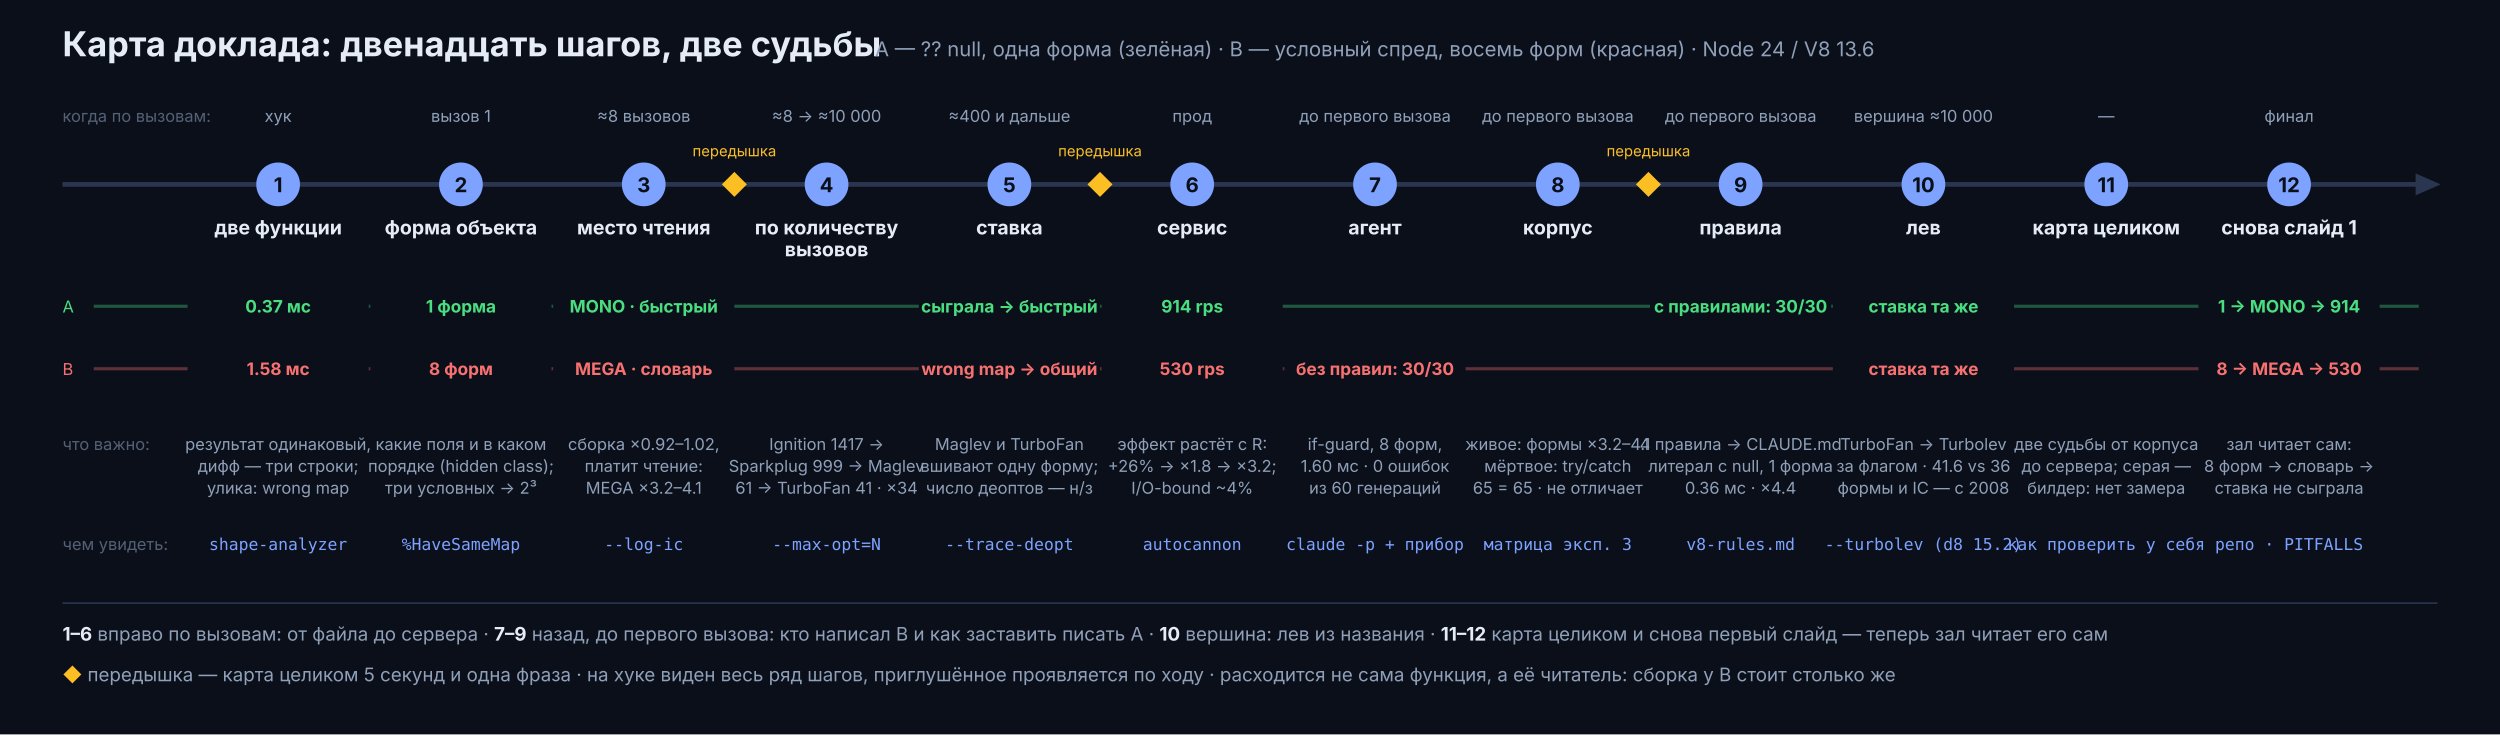
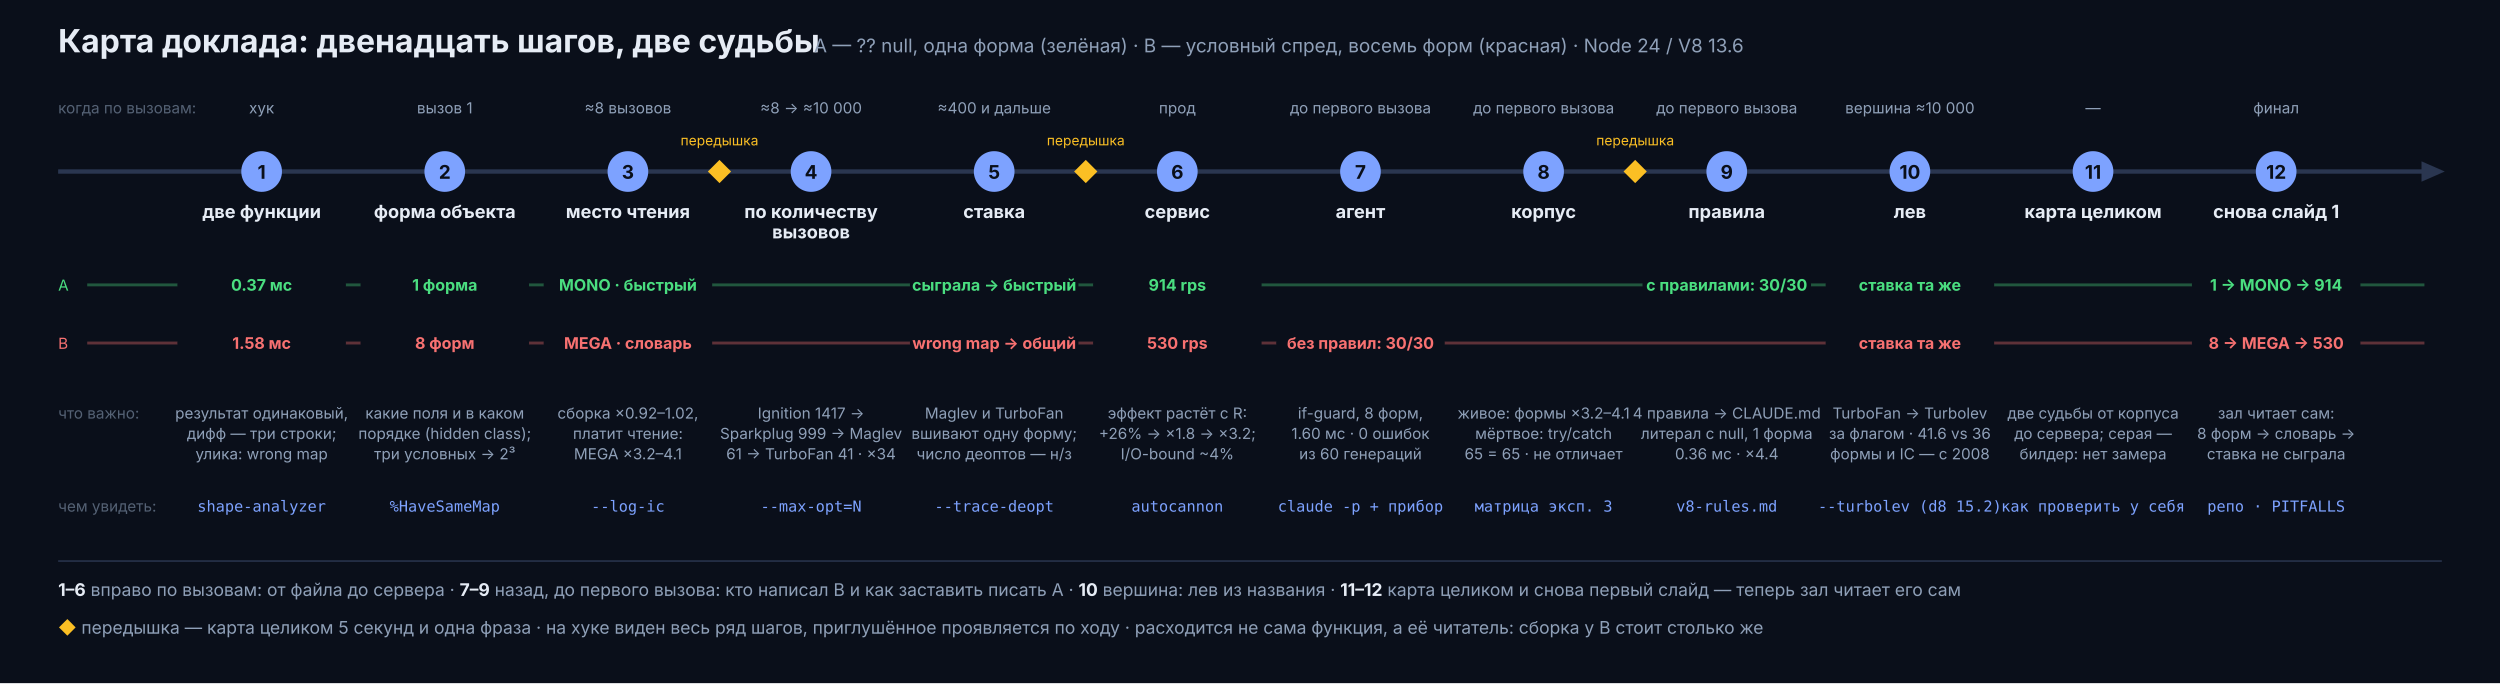
- <svg xmlns="http://www.w3.org/2000/svg" viewBox="0 0 1600 470" font-family="Inter,'Segoe UI',system-ui,sans-serif">
-   <rect x="0" y="0" width="1600" height="470" fill="#0A0F1A" />
+ <svg xmlns="http://www.w3.org/2000/svg" viewBox="0 0 1720 470" font-family="Inter,'Segoe UI',system-ui,sans-serif">
+   <rect x="0" y="0" width="1720" height="470" fill="#0A0F1A" />
  <text x="40" y="36" font-size="22" font-weight="700" fill="#E6ECF5">Карта доклада: двенадцать шагов, две судьбы</text>
  <text x="560" y="36" font-size="13" fill="#8FA0B8">A — ?? null, одна форма (зелёная) · B — условный спред, восемь форм (красная) · Node 24 / V8 13.6</text>
  <g data-step="1">
-     <line x1="40" y1="118" x2="1548" y2="118" stroke="#2A3650" stroke-width="3" />
-     <polygon points="1546,111 1562,118 1546,125" fill="#2A3650" />
+     <line x1="40" y1="118" x2="1668" y2="118" stroke="#2A3650" stroke-width="3" />
+     <polygon points="1666,111 1682,118 1666,125" fill="#2A3650" />
    <text x="40" y="78" font-size="10.5" fill="#546174">когда по вызовам:</text>
    <text x="40" y="200" font-size="10.5" fill="#4ADE80">A</text>
    <text x="40" y="240" font-size="10.5" fill="#F87171">B</text>
-     <line x1="60" y1="196" x2="1548" y2="196" stroke="#4ADE80" stroke-width="2" opacity="0.35" />
-     <line x1="60" y1="236" x2="1548" y2="236" stroke="#F87171" stroke-width="2" opacity="0.35" />
+     <line x1="60" y1="196" x2="1668" y2="196" stroke="#4ADE80" stroke-width="2" opacity="0.35" />
+     <line x1="60" y1="236" x2="1668" y2="236" stroke="#F87171" stroke-width="2" opacity="0.35" />
    <text x="40" y="288" font-size="10.5" fill="#546174">что важно:</text>
    <text x="40" y="352" font-size="10.5" fill="#546174">чем увидеть:</text>
  </g>
  <g data-node="1">
-     <text x="178" y="78" font-size="10.5" fill="#8FA0B8" text-anchor="middle">хук</text>
-     <circle cx="178" cy="118" r="14" fill="#7DA2FF" />
-     <text x="178" y="123" font-size="13" font-weight="700" fill="#0A0F1A" text-anchor="middle">1</text>
-     <text x="178" y="150" font-size="12.5" font-weight="700" fill="#E6ECF5" text-anchor="middle">две функции</text>
-     <rect x="120" y="186" width="116" height="20" rx="10" fill="#0A0F1A" />
-     <text x="178" y="200" font-size="11" font-weight="700" fill="#4ADE80" text-anchor="middle">0.37 мс</text>
-     <rect x="120" y="226" width="116" height="20" rx="10" fill="#0A0F1A" />
-     <text x="178" y="240" font-size="11" font-weight="700" fill="#F87171" text-anchor="middle">1.58 мс</text>
-     <text x="178" y="288" font-size="10.5" fill="#8FA0B8" text-anchor="middle">результат одинаковый,</text>
-     <text x="178" y="302" font-size="10.5" fill="#8FA0B8" text-anchor="middle">дифф — три строки;</text>
-     <text x="178" y="316" font-size="10.5" fill="#8FA0B8" text-anchor="middle">улика: wrong map</text>
-     <text x="178" y="352" font-size="10.5" font-family="ui-monospace,Menlo,monospace" fill="#7DA2FF" text-anchor="middle">shape-analyzer</text>
+     <text x="180" y="78" font-size="10.5" fill="#8FA0B8" text-anchor="middle">хук</text>
+     <circle cx="180" cy="118" r="14" fill="#7DA2FF" />
+     <text x="180" y="123" font-size="13" font-weight="700" fill="#0A0F1A" text-anchor="middle">1</text>
+     <text x="180" y="150" font-size="12.5" font-weight="700" fill="#E6ECF5" text-anchor="middle">две функции</text>
+     <rect x="122" y="186" width="116" height="20" rx="10" fill="#0A0F1A" />
+     <text x="180" y="200" font-size="11" font-weight="700" fill="#4ADE80" text-anchor="middle">0.37 мс</text>
+     <rect x="122" y="226" width="116" height="20" rx="10" fill="#0A0F1A" />
+     <text x="180" y="240" font-size="11" font-weight="700" fill="#F87171" text-anchor="middle">1.58 мс</text>
+     <text x="180" y="288" font-size="10.5" fill="#8FA0B8" text-anchor="middle">результат одинаковый,</text>
+     <text x="180" y="302" font-size="10.5" fill="#8FA0B8" text-anchor="middle">дифф — три строки;</text>
+     <text x="180" y="316" font-size="10.5" fill="#8FA0B8" text-anchor="middle">улика: wrong map</text>
+     <text x="180" y="352" font-size="10.5" font-family="ui-monospace,Menlo,monospace" fill="#7DA2FF" text-anchor="middle">shape-analyzer</text>
  </g>
  <g data-node="2">
-     <text x="295" y="78" font-size="10.5" fill="#8FA0B8" text-anchor="middle">вызов 1</text>
-     <circle cx="295" cy="118" r="14" fill="#7DA2FF" />
-     <text x="295" y="123" font-size="13" font-weight="700" fill="#0A0F1A" text-anchor="middle">2</text>
-     <text x="295" y="150" font-size="12.5" font-weight="700" fill="#E6ECF5" text-anchor="middle">форма объекта</text>
-     <rect x="237" y="186" width="116" height="20" rx="10" fill="#0A0F1A" />
-     <text x="295" y="200" font-size="11" font-weight="700" fill="#4ADE80" text-anchor="middle">1 форма</text>
-     <rect x="237" y="226" width="116" height="20" rx="10" fill="#0A0F1A" />
-     <text x="295" y="240" font-size="11" font-weight="700" fill="#F87171" text-anchor="middle">8 форм</text>
-     <text x="295" y="288" font-size="10.5" fill="#8FA0B8" text-anchor="middle">какие поля и в каком</text>
-     <text x="295" y="302" font-size="10.5" fill="#8FA0B8" text-anchor="middle">порядке (hidden class);</text>
-     <text x="295" y="316" font-size="10.5" fill="#8FA0B8" text-anchor="middle">три условных → 2³</text>
-     <text x="295" y="352" font-size="10.5" font-family="ui-monospace,Menlo,monospace" fill="#7DA2FF" text-anchor="middle">%HaveSameMap</text>
+     <text x="306" y="78" font-size="10.5" fill="#8FA0B8" text-anchor="middle">вызов 1</text>
+     <circle cx="306" cy="118" r="14" fill="#7DA2FF" />
+     <text x="306" y="123" font-size="13" font-weight="700" fill="#0A0F1A" text-anchor="middle">2</text>
+     <text x="306" y="150" font-size="12.5" font-weight="700" fill="#E6ECF5" text-anchor="middle">форма объекта</text>
+     <rect x="248" y="186" width="116" height="20" rx="10" fill="#0A0F1A" />
+     <text x="306" y="200" font-size="11" font-weight="700" fill="#4ADE80" text-anchor="middle">1 форма</text>
+     <rect x="248" y="226" width="116" height="20" rx="10" fill="#0A0F1A" />
+     <text x="306" y="240" font-size="11" font-weight="700" fill="#F87171" text-anchor="middle">8 форм</text>
+     <text x="306" y="288" font-size="10.5" fill="#8FA0B8" text-anchor="middle">какие поля и в каком</text>
+     <text x="306" y="302" font-size="10.5" fill="#8FA0B8" text-anchor="middle">порядке (hidden class);</text>
+     <text x="306" y="316" font-size="10.5" fill="#8FA0B8" text-anchor="middle">три условных → 2³</text>
+     <text x="306" y="352" font-size="10.5" font-family="ui-monospace,Menlo,monospace" fill="#7DA2FF" text-anchor="middle">%HaveSameMap</text>
  </g>
  <g data-node="3">
-     <text x="412" y="78" font-size="10.5" fill="#8FA0B8" text-anchor="middle">≈8 вызовов</text>
-     <circle cx="412" cy="118" r="14" fill="#7DA2FF" />
-     <text x="412" y="123" font-size="13" font-weight="700" fill="#0A0F1A" text-anchor="middle">3</text>
-     <text x="412" y="150" font-size="12.5" font-weight="700" fill="#E6ECF5" text-anchor="middle">место чтения</text>
-     <rect x="354" y="186" width="116" height="20" rx="10" fill="#0A0F1A" />
-     <text x="412" y="200" font-size="11" font-weight="700" fill="#4ADE80" text-anchor="middle">MONO · быстрый</text>
-     <rect x="354" y="226" width="116" height="20" rx="10" fill="#0A0F1A" />
-     <text x="412" y="240" font-size="11" font-weight="700" fill="#F87171" text-anchor="middle">MEGA · словарь</text>
-     <text x="412" y="288" font-size="10.5" fill="#8FA0B8" text-anchor="middle">сборка ×0.92–1.02,</text>
-     <text x="412" y="302" font-size="10.5" fill="#8FA0B8" text-anchor="middle">платит чтение:</text>
-     <text x="412" y="316" font-size="10.5" fill="#8FA0B8" text-anchor="middle">MEGA ×3.2–4.1</text>
-     <text x="412" y="352" font-size="10.5" font-family="ui-monospace,Menlo,monospace" fill="#7DA2FF" text-anchor="middle">--log-ic</text>
+     <text x="432" y="78" font-size="10.5" fill="#8FA0B8" text-anchor="middle">≈8 вызовов</text>
+     <circle cx="432" cy="118" r="14" fill="#7DA2FF" />
+     <text x="432" y="123" font-size="13" font-weight="700" fill="#0A0F1A" text-anchor="middle">3</text>
+     <text x="432" y="150" font-size="12.5" font-weight="700" fill="#E6ECF5" text-anchor="middle">место чтения</text>
+     <rect x="374" y="186" width="116" height="20" rx="10" fill="#0A0F1A" />
+     <text x="432" y="200" font-size="11" font-weight="700" fill="#4ADE80" text-anchor="middle">MONO · быстрый</text>
+     <rect x="374" y="226" width="116" height="20" rx="10" fill="#0A0F1A" />
+     <text x="432" y="240" font-size="11" font-weight="700" fill="#F87171" text-anchor="middle">MEGA · словарь</text>
+     <text x="432" y="288" font-size="10.5" fill="#8FA0B8" text-anchor="middle">сборка ×0.92–1.02,</text>
+     <text x="432" y="302" font-size="10.5" fill="#8FA0B8" text-anchor="middle">платит чтение:</text>
+     <text x="432" y="316" font-size="10.5" fill="#8FA0B8" text-anchor="middle">MEGA ×3.2–4.1</text>
+     <text x="432" y="352" font-size="10.5" font-family="ui-monospace,Menlo,monospace" fill="#7DA2FF" text-anchor="middle">--log-ic</text>
  </g>
  <g data-node="3">
-     <polygon points="470,110 478,118 470,126 462,118" fill="#FBBF24" />
-     <text x="470" y="100" font-size="9.5" fill="#FBBF24" text-anchor="middle">передышка</text>
+     <polygon points="495,110 503,118 495,126 487,118" fill="#FBBF24" />
+     <text x="495" y="100" font-size="9.5" fill="#FBBF24" text-anchor="middle">передышка</text>
  </g>
  <g data-node="4">
-     <text x="529" y="78" font-size="10.5" fill="#8FA0B8" text-anchor="middle">≈8 → ≈10 000</text>
-     <circle cx="529" cy="118" r="14" fill="#7DA2FF" />
-     <text x="529" y="123" font-size="13" font-weight="700" fill="#0A0F1A" text-anchor="middle">4</text>
-     <text x="529" y="150" font-size="12.5" font-weight="700" fill="#E6ECF5" text-anchor="middle">по количеству</text>
-     <text x="529" y="164" font-size="12.5" font-weight="700" fill="#E6ECF5" text-anchor="middle">вызовов</text>
-     <text x="529" y="288" font-size="10.5" fill="#8FA0B8" text-anchor="middle">Ignition 1417 →</text>
-     <text x="529" y="302" font-size="10.5" fill="#8FA0B8" text-anchor="middle">Sparkplug 999 → Maglev</text>
-     <text x="529" y="316" font-size="10.5" fill="#8FA0B8" text-anchor="middle">61 → TurboFan 41 · ×34</text>
-     <text x="529" y="352" font-size="10.5" font-family="ui-monospace,Menlo,monospace" fill="#7DA2FF" text-anchor="middle">--max-opt=N</text>
+     <text x="558" y="78" font-size="10.5" fill="#8FA0B8" text-anchor="middle">≈8 → ≈10 000</text>
+     <circle cx="558" cy="118" r="14" fill="#7DA2FF" />
+     <text x="558" y="123" font-size="13" font-weight="700" fill="#0A0F1A" text-anchor="middle">4</text>
+     <text x="558" y="150" font-size="12.5" font-weight="700" fill="#E6ECF5" text-anchor="middle">по количеству</text>
+     <text x="558" y="164" font-size="12.5" font-weight="700" fill="#E6ECF5" text-anchor="middle">вызовов</text>
+     <text x="558" y="288" font-size="10.5" fill="#8FA0B8" text-anchor="middle">Ignition 1417 →</text>
+     <text x="558" y="302" font-size="10.5" fill="#8FA0B8" text-anchor="middle">Sparkplug 999 → Maglev</text>
+     <text x="558" y="316" font-size="10.5" fill="#8FA0B8" text-anchor="middle">61 → TurboFan 41 · ×34</text>
+     <text x="558" y="352" font-size="10.5" font-family="ui-monospace,Menlo,monospace" fill="#7DA2FF" text-anchor="middle">--max-opt=N</text>
  </g>
  <g data-node="5">
-     <text x="646" y="78" font-size="10.5" fill="#8FA0B8" text-anchor="middle">≈400 и дальше</text>
-     <circle cx="646" cy="118" r="14" fill="#7DA2FF" />
-     <text x="646" y="123" font-size="13" font-weight="700" fill="#0A0F1A" text-anchor="middle">5</text>
-     <text x="646" y="150" font-size="12.5" font-weight="700" fill="#E6ECF5" text-anchor="middle">ставка</text>
-     <rect x="588" y="186" width="116" height="20" rx="10" fill="#0A0F1A" />
-     <text x="646" y="200" font-size="11" font-weight="700" fill="#4ADE80" text-anchor="middle">сыграла → быстрый</text>
-     <rect x="588" y="226" width="116" height="20" rx="10" fill="#0A0F1A" />
-     <text x="646" y="240" font-size="11" font-weight="700" fill="#F87171" text-anchor="middle">wrong map → общий</text>
-     <text x="646" y="288" font-size="10.5" fill="#8FA0B8" text-anchor="middle">Maglev и TurboFan</text>
-     <text x="646" y="302" font-size="10.5" fill="#8FA0B8" text-anchor="middle">вшивают одну форму;</text>
-     <text x="646" y="316" font-size="10.5" fill="#8FA0B8" text-anchor="middle">число деоптов — н/з</text>
-     <text x="646" y="352" font-size="10.5" font-family="ui-monospace,Menlo,monospace" fill="#7DA2FF" text-anchor="middle">--trace-deopt</text>
+     <text x="684" y="78" font-size="10.5" fill="#8FA0B8" text-anchor="middle">≈400 и дальше</text>
+     <circle cx="684" cy="118" r="14" fill="#7DA2FF" />
+     <text x="684" y="123" font-size="13" font-weight="700" fill="#0A0F1A" text-anchor="middle">5</text>
+     <text x="684" y="150" font-size="12.5" font-weight="700" fill="#E6ECF5" text-anchor="middle">ставка</text>
+     <rect x="626" y="186" width="116" height="20" rx="10" fill="#0A0F1A" />
+     <text x="684" y="200" font-size="11" font-weight="700" fill="#4ADE80" text-anchor="middle">сыграла → быстрый</text>
+     <rect x="626" y="226" width="116" height="20" rx="10" fill="#0A0F1A" />
+     <text x="684" y="240" font-size="11" font-weight="700" fill="#F87171" text-anchor="middle">wrong map → общий</text>
+     <text x="684" y="288" font-size="10.5" fill="#8FA0B8" text-anchor="middle">Maglev и TurboFan</text>
+     <text x="684" y="302" font-size="10.5" fill="#8FA0B8" text-anchor="middle">вшивают одну форму;</text>
+     <text x="684" y="316" font-size="10.5" fill="#8FA0B8" text-anchor="middle">число деоптов — н/з</text>
+     <text x="684" y="352" font-size="10.5" font-family="ui-monospace,Menlo,monospace" fill="#7DA2FF" text-anchor="middle">--trace-deopt</text>
  </g>
  <g data-node="5">
-     <polygon points="704,110 712,118 704,126 696,118" fill="#FBBF24" />
-     <text x="704" y="100" font-size="9.5" fill="#FBBF24" text-anchor="middle">передышка</text>
+     <polygon points="747,110 755,118 747,126 739,118" fill="#FBBF24" />
+     <text x="747" y="100" font-size="9.5" fill="#FBBF24" text-anchor="middle">передышка</text>
  </g>
  <g data-node="6">
-     <text x="763" y="78" font-size="10.5" fill="#8FA0B8" text-anchor="middle">прод</text>
-     <circle cx="763" cy="118" r="14" fill="#7DA2FF" />
-     <text x="763" y="123" font-size="13" font-weight="700" fill="#0A0F1A" text-anchor="middle">6</text>
-     <text x="763" y="150" font-size="12.5" font-weight="700" fill="#E6ECF5" text-anchor="middle">сервис</text>
-     <rect x="705" y="186" width="116" height="20" rx="10" fill="#0A0F1A" />
-     <text x="763" y="200" font-size="11" font-weight="700" fill="#4ADE80" text-anchor="middle">914 rps</text>
-     <rect x="705" y="226" width="116" height="20" rx="10" fill="#0A0F1A" />
-     <text x="763" y="240" font-size="11" font-weight="700" fill="#F87171" text-anchor="middle">530 rps</text>
-     <text x="763" y="288" font-size="10.5" fill="#8FA0B8" text-anchor="middle">эффект растёт с R:</text>
-     <text x="763" y="302" font-size="10.5" fill="#8FA0B8" text-anchor="middle">+26% → ×1.8 → ×3.2;</text>
-     <text x="763" y="316" font-size="10.5" fill="#8FA0B8" text-anchor="middle">I/O-bound ~4%</text>
-     <text x="763" y="352" font-size="10.5" font-family="ui-monospace,Menlo,monospace" fill="#7DA2FF" text-anchor="middle">autocannon</text>
+     <text x="810" y="78" font-size="10.5" fill="#8FA0B8" text-anchor="middle">прод</text>
+     <circle cx="810" cy="118" r="14" fill="#7DA2FF" />
+     <text x="810" y="123" font-size="13" font-weight="700" fill="#0A0F1A" text-anchor="middle">6</text>
+     <text x="810" y="150" font-size="12.5" font-weight="700" fill="#E6ECF5" text-anchor="middle">сервис</text>
+     <rect x="752" y="186" width="116" height="20" rx="10" fill="#0A0F1A" />
+     <text x="810" y="200" font-size="11" font-weight="700" fill="#4ADE80" text-anchor="middle">914 rps</text>
+     <rect x="752" y="226" width="116" height="20" rx="10" fill="#0A0F1A" />
+     <text x="810" y="240" font-size="11" font-weight="700" fill="#F87171" text-anchor="middle">530 rps</text>
+     <text x="810" y="288" font-size="10.5" fill="#8FA0B8" text-anchor="middle">эффект растёт с R:</text>
+     <text x="810" y="302" font-size="10.5" fill="#8FA0B8" text-anchor="middle">+26% → ×1.8 → ×3.2;</text>
+     <text x="810" y="316" font-size="10.5" fill="#8FA0B8" text-anchor="middle">I/O-bound ~4%</text>
+     <text x="810" y="352" font-size="10.5" font-family="ui-monospace,Menlo,monospace" fill="#7DA2FF" text-anchor="middle">autocannon</text>
  </g>
  <g data-node="7">
-     <text x="880" y="78" font-size="10.5" fill="#8FA0B8" text-anchor="middle">до первого вызова</text>
-     <circle cx="880" cy="118" r="14" fill="#7DA2FF" />
-     <text x="880" y="123" font-size="13" font-weight="700" fill="#0A0F1A" text-anchor="middle">7</text>
-     <text x="880" y="150" font-size="12.5" font-weight="700" fill="#E6ECF5" text-anchor="middle">агент</text>
-     <rect x="822" y="226" width="116" height="20" rx="10" fill="#0A0F1A" />
-     <text x="880" y="240" font-size="11" font-weight="700" fill="#F87171" text-anchor="middle">без правил: 30/30</text>
-     <text x="880" y="288" font-size="10.5" fill="#8FA0B8" text-anchor="middle">if-guard, 8 форм,</text>
-     <text x="880" y="302" font-size="10.5" fill="#8FA0B8" text-anchor="middle">1.60 мс · 0 ошибок</text>
-     <text x="880" y="316" font-size="10.5" fill="#8FA0B8" text-anchor="middle">из 60 генераций</text>
-     <text x="880" y="352" font-size="10.5" font-family="ui-monospace,Menlo,monospace" fill="#7DA2FF" text-anchor="middle">claude -p + прибор</text>
+     <text x="936" y="78" font-size="10.5" fill="#8FA0B8" text-anchor="middle">до первого вызова</text>
+     <circle cx="936" cy="118" r="14" fill="#7DA2FF" />
+     <text x="936" y="123" font-size="13" font-weight="700" fill="#0A0F1A" text-anchor="middle">7</text>
+     <text x="936" y="150" font-size="12.5" font-weight="700" fill="#E6ECF5" text-anchor="middle">агент</text>
+     <rect x="878" y="226" width="116" height="20" rx="10" fill="#0A0F1A" />
+     <text x="936" y="240" font-size="11" font-weight="700" fill="#F87171" text-anchor="middle">без правил: 30/30</text>
+     <text x="936" y="288" font-size="10.5" fill="#8FA0B8" text-anchor="middle">if-guard, 8 форм,</text>
+     <text x="936" y="302" font-size="10.5" fill="#8FA0B8" text-anchor="middle">1.60 мс · 0 ошибок</text>
+     <text x="936" y="316" font-size="10.5" fill="#8FA0B8" text-anchor="middle">из 60 генераций</text>
+     <text x="936" y="352" font-size="10.5" font-family="ui-monospace,Menlo,monospace" fill="#7DA2FF" text-anchor="middle">claude -p + прибор</text>
  </g>
  <g data-node="8">
-     <text x="997" y="78" font-size="10.5" fill="#8FA0B8" text-anchor="middle">до первого вызова</text>
-     <circle cx="997" cy="118" r="14" fill="#7DA2FF" />
-     <text x="997" y="123" font-size="13" font-weight="700" fill="#0A0F1A" text-anchor="middle">8</text>
-     <text x="997" y="150" font-size="12.5" font-weight="700" fill="#E6ECF5" text-anchor="middle">корпус</text>
-     <text x="997" y="288" font-size="10.5" fill="#8FA0B8" text-anchor="middle">живое: формы ×3.2–4.1</text>
-     <text x="997" y="302" font-size="10.5" fill="#8FA0B8" text-anchor="middle">мёртвое: try/catch</text>
-     <text x="997" y="316" font-size="10.5" fill="#8FA0B8" text-anchor="middle">65 = 65 · не отличает</text>
-     <text x="997" y="352" font-size="10.5" font-family="ui-monospace,Menlo,monospace" fill="#7DA2FF" text-anchor="middle">матрица эксп. 3</text>
+     <text x="1062" y="78" font-size="10.5" fill="#8FA0B8" text-anchor="middle">до первого вызова</text>
+     <circle cx="1062" cy="118" r="14" fill="#7DA2FF" />
+     <text x="1062" y="123" font-size="13" font-weight="700" fill="#0A0F1A" text-anchor="middle">8</text>
+     <text x="1062" y="150" font-size="12.5" font-weight="700" fill="#E6ECF5" text-anchor="middle">корпус</text>
+     <text x="1062" y="288" font-size="10.5" fill="#8FA0B8" text-anchor="middle">живое: формы ×3.2–4.1</text>
+     <text x="1062" y="302" font-size="10.5" fill="#8FA0B8" text-anchor="middle">мёртвое: try/catch</text>
+     <text x="1062" y="316" font-size="10.5" fill="#8FA0B8" text-anchor="middle">65 = 65 · не отличает</text>
+     <text x="1062" y="352" font-size="10.5" font-family="ui-monospace,Menlo,monospace" fill="#7DA2FF" text-anchor="middle">матрица эксп. 3</text>
  </g>
  <g data-node="8">
-     <polygon points="1055,110 1063,118 1055,126 1047,118" fill="#FBBF24" />
-     <text x="1055" y="100" font-size="9.5" fill="#FBBF24" text-anchor="middle">передышка</text>
+     <polygon points="1125,110 1133,118 1125,126 1117,118" fill="#FBBF24" />
+     <text x="1125" y="100" font-size="9.5" fill="#FBBF24" text-anchor="middle">передышка</text>
  </g>
  <g data-node="9">
-     <text x="1114" y="78" font-size="10.5" fill="#8FA0B8" text-anchor="middle">до первого вызова</text>
-     <circle cx="1114" cy="118" r="14" fill="#7DA2FF" />
-     <text x="1114" y="123" font-size="13" font-weight="700" fill="#0A0F1A" text-anchor="middle">9</text>
-     <text x="1114" y="150" font-size="12.5" font-weight="700" fill="#E6ECF5" text-anchor="middle">правила</text>
-     <rect x="1056" y="186" width="116" height="20" rx="10" fill="#0A0F1A" />
-     <text x="1114" y="200" font-size="11" font-weight="700" fill="#4ADE80" text-anchor="middle">с правилами: 30/30</text>
-     <text x="1114" y="288" font-size="10.5" fill="#8FA0B8" text-anchor="middle">4 правила → CLAUDE.md</text>
-     <text x="1114" y="302" font-size="10.5" fill="#8FA0B8" text-anchor="middle">литерал с null, 1 форма</text>
-     <text x="1114" y="316" font-size="10.5" fill="#8FA0B8" text-anchor="middle">0.36 мс · ×4.4</text>
-     <text x="1114" y="352" font-size="10.5" font-family="ui-monospace,Menlo,monospace" fill="#7DA2FF" text-anchor="middle">v8-rules.md</text>
+     <text x="1188" y="78" font-size="10.5" fill="#8FA0B8" text-anchor="middle">до первого вызова</text>
+     <circle cx="1188" cy="118" r="14" fill="#7DA2FF" />
+     <text x="1188" y="123" font-size="13" font-weight="700" fill="#0A0F1A" text-anchor="middle">9</text>
+     <text x="1188" y="150" font-size="12.5" font-weight="700" fill="#E6ECF5" text-anchor="middle">правила</text>
+     <rect x="1130" y="186" width="116" height="20" rx="10" fill="#0A0F1A" />
+     <text x="1188" y="200" font-size="11" font-weight="700" fill="#4ADE80" text-anchor="middle">с правилами: 30/30</text>
+     <text x="1188" y="288" font-size="10.5" fill="#8FA0B8" text-anchor="middle">4 правила → CLAUDE.md</text>
+     <text x="1188" y="302" font-size="10.5" fill="#8FA0B8" text-anchor="middle">литерал с null, 1 форма</text>
+     <text x="1188" y="316" font-size="10.5" fill="#8FA0B8" text-anchor="middle">0.36 мс · ×4.4</text>
+     <text x="1188" y="352" font-size="10.5" font-family="ui-monospace,Menlo,monospace" fill="#7DA2FF" text-anchor="middle">v8-rules.md</text>
  </g>
  <g data-node="10">
-     <text x="1231" y="78" font-size="10.5" fill="#8FA0B8" text-anchor="middle">вершина ≈10 000</text>
-     <circle cx="1231" cy="118" r="14" fill="#7DA2FF" />
-     <text x="1231" y="123" font-size="13" font-weight="700" fill="#0A0F1A" text-anchor="middle">10</text>
-     <text x="1231" y="150" font-size="12.5" font-weight="700" fill="#E6ECF5" text-anchor="middle">лев</text>
-     <rect x="1173" y="186" width="116" height="20" rx="10" fill="#0A0F1A" />
-     <text x="1231" y="200" font-size="11" font-weight="700" fill="#4ADE80" text-anchor="middle">ставка та же</text>
-     <rect x="1173" y="226" width="116" height="20" rx="10" fill="#0A0F1A" />
-     <text x="1231" y="240" font-size="11" font-weight="700" fill="#F87171" text-anchor="middle">ставка та же</text>
-     <text x="1231" y="288" font-size="10.5" fill="#8FA0B8" text-anchor="middle">TurboFan → Turbolev</text>
-     <text x="1231" y="302" font-size="10.5" fill="#8FA0B8" text-anchor="middle">за флагом · 41.6 vs 36</text>
-     <text x="1231" y="316" font-size="10.5" fill="#8FA0B8" text-anchor="middle">формы и IC — с 2008</text>
-     <text x="1231" y="352" font-size="10.5" font-family="ui-monospace,Menlo,monospace" fill="#7DA2FF" text-anchor="middle">--turbolev (d8 15.2)</text>
+     <text x="1314" y="78" font-size="10.5" fill="#8FA0B8" text-anchor="middle">вершина ≈10 000</text>
+     <circle cx="1314" cy="118" r="14" fill="#7DA2FF" />
+     <text x="1314" y="123" font-size="13" font-weight="700" fill="#0A0F1A" text-anchor="middle">10</text>
+     <text x="1314" y="150" font-size="12.5" font-weight="700" fill="#E6ECF5" text-anchor="middle">лев</text>
+     <rect x="1256" y="186" width="116" height="20" rx="10" fill="#0A0F1A" />
+     <text x="1314" y="200" font-size="11" font-weight="700" fill="#4ADE80" text-anchor="middle">ставка та же</text>
+     <rect x="1256" y="226" width="116" height="20" rx="10" fill="#0A0F1A" />
+     <text x="1314" y="240" font-size="11" font-weight="700" fill="#F87171" text-anchor="middle">ставка та же</text>
+     <text x="1314" y="288" font-size="10.5" fill="#8FA0B8" text-anchor="middle">TurboFan → Turbolev</text>
+     <text x="1314" y="302" font-size="10.5" fill="#8FA0B8" text-anchor="middle">за флагом · 41.6 vs 36</text>
+     <text x="1314" y="316" font-size="10.5" fill="#8FA0B8" text-anchor="middle">формы и IC — с 2008</text>
+     <text x="1314" y="352" font-size="10.5" font-family="ui-monospace,Menlo,monospace" fill="#7DA2FF" text-anchor="middle">--turbolev (d8 15.2)</text>
  </g>
  <g data-node="11">
-     <text x="1348" y="78" font-size="10.5" fill="#8FA0B8" text-anchor="middle">—</text>
-     <circle cx="1348" cy="118" r="14" fill="#7DA2FF" />
-     <text x="1348" y="123" font-size="13" font-weight="700" fill="#0A0F1A" text-anchor="middle">11</text>
-     <text x="1348" y="150" font-size="12.5" font-weight="700" fill="#E6ECF5" text-anchor="middle">карта целиком</text>
-     <text x="1348" y="288" font-size="10.5" fill="#8FA0B8" text-anchor="middle">две судьбы от корпуса</text>
-     <text x="1348" y="302" font-size="10.5" fill="#8FA0B8" text-anchor="middle">до сервера; серая —</text>
-     <text x="1348" y="316" font-size="10.5" fill="#8FA0B8" text-anchor="middle">билдер: нет замера</text>
-     <text x="1348" y="352" font-size="10.5" font-family="ui-monospace,Menlo,monospace" fill="#7DA2FF" text-anchor="middle">как проверить у себя</text>
+     <text x="1440" y="78" font-size="10.5" fill="#8FA0B8" text-anchor="middle">—</text>
+     <circle cx="1440" cy="118" r="14" fill="#7DA2FF" />
+     <text x="1440" y="123" font-size="13" font-weight="700" fill="#0A0F1A" text-anchor="middle">11</text>
+     <text x="1440" y="150" font-size="12.5" font-weight="700" fill="#E6ECF5" text-anchor="middle">карта целиком</text>
+     <text x="1440" y="288" font-size="10.5" fill="#8FA0B8" text-anchor="middle">две судьбы от корпуса</text>
+     <text x="1440" y="302" font-size="10.5" fill="#8FA0B8" text-anchor="middle">до сервера; серая —</text>
+     <text x="1440" y="316" font-size="10.5" fill="#8FA0B8" text-anchor="middle">билдер: нет замера</text>
+     <text x="1440" y="352" font-size="10.5" font-family="ui-monospace,Menlo,monospace" fill="#7DA2FF" text-anchor="middle">как проверить у себя</text>
  </g>
  <g data-node="12">
-     <text x="1465" y="78" font-size="10.5" fill="#8FA0B8" text-anchor="middle">финал</text>
-     <circle cx="1465" cy="118" r="14" fill="#7DA2FF" />
-     <text x="1465" y="123" font-size="13" font-weight="700" fill="#0A0F1A" text-anchor="middle">12</text>
-     <text x="1465" y="150" font-size="12.5" font-weight="700" fill="#E6ECF5" text-anchor="middle">снова слайд 1</text>
-     <rect x="1407" y="186" width="116" height="20" rx="10" fill="#0A0F1A" />
-     <text x="1465" y="200" font-size="11" font-weight="700" fill="#4ADE80" text-anchor="middle">1 → MONO → 914</text>
-     <rect x="1407" y="226" width="116" height="20" rx="10" fill="#0A0F1A" />
-     <text x="1465" y="240" font-size="11" font-weight="700" fill="#F87171" text-anchor="middle">8 → MEGA → 530</text>
-     <text x="1465" y="288" font-size="10.5" fill="#8FA0B8" text-anchor="middle">зал читает сам:</text>
-     <text x="1465" y="302" font-size="10.5" fill="#8FA0B8" text-anchor="middle">8 форм → словарь →</text>
-     <text x="1465" y="316" font-size="10.5" fill="#8FA0B8" text-anchor="middle">ставка не сыграла</text>
-     <text x="1465" y="352" font-size="10.5" font-family="ui-monospace,Menlo,monospace" fill="#7DA2FF" text-anchor="middle">репо · PITFALLS</text>
+     <text x="1566" y="78" font-size="10.5" fill="#8FA0B8" text-anchor="middle">финал</text>
+     <circle cx="1566" cy="118" r="14" fill="#7DA2FF" />
+     <text x="1566" y="123" font-size="13" font-weight="700" fill="#0A0F1A" text-anchor="middle">12</text>
+     <text x="1566" y="150" font-size="12.5" font-weight="700" fill="#E6ECF5" text-anchor="middle">снова слайд 1</text>
+     <rect x="1508" y="186" width="116" height="20" rx="10" fill="#0A0F1A" />
+     <text x="1566" y="200" font-size="11" font-weight="700" fill="#4ADE80" text-anchor="middle">1 → MONO → 914</text>
+     <rect x="1508" y="226" width="116" height="20" rx="10" fill="#0A0F1A" />
+     <text x="1566" y="240" font-size="11" font-weight="700" fill="#F87171" text-anchor="middle">8 → MEGA → 530</text>
+     <text x="1566" y="288" font-size="10.5" fill="#8FA0B8" text-anchor="middle">зал читает сам:</text>
+     <text x="1566" y="302" font-size="10.5" fill="#8FA0B8" text-anchor="middle">8 форм → словарь →</text>
+     <text x="1566" y="316" font-size="10.5" fill="#8FA0B8" text-anchor="middle">ставка не сыграла</text>
+     <text x="1566" y="352" font-size="10.5" font-family="ui-monospace,Menlo,monospace" fill="#7DA2FF" text-anchor="middle">репо · PITFALLS</text>
  </g>
  <g data-step="1">
-     <line x1="40" y1="386" x2="1560" y2="386" stroke="#2A3650" stroke-width="1" />
+     <line x1="40" y1="386" x2="1680" y2="386" stroke="#2A3650" stroke-width="1" />
    <text x="40" y="410" font-size="12" fill="#8FA0B8">
      <tspan fill="#E6ECF5" font-weight="700">1–6</tspan> вправо по вызовам: от файла до сервера   ·   <tspan fill="#E6ECF5" font-weight="700">7–9</tspan> назад, до первого вызова: кто написал B и как заставить писать A   ·   <tspan fill="#E6ECF5" font-weight="700">10</tspan> вершина: лев из названия   ·   <tspan fill="#E6ECF5" font-weight="700">11–12</tspan> карта целиком и снова первый слайд — теперь зал читает его сам</text>
    <text x="40" y="436" font-size="12" fill="#8FA0B8">
      <tspan fill="#FBBF24">◆</tspan> передышка — карта целиком 5 секунд и одна фраза   ·   на хуке виден весь ряд шагов, приглушённое проявляется по ходу   ·   расходится не сама функция, а её читатель: сборка у B стоит столько же</text>
  </g>
</svg>
